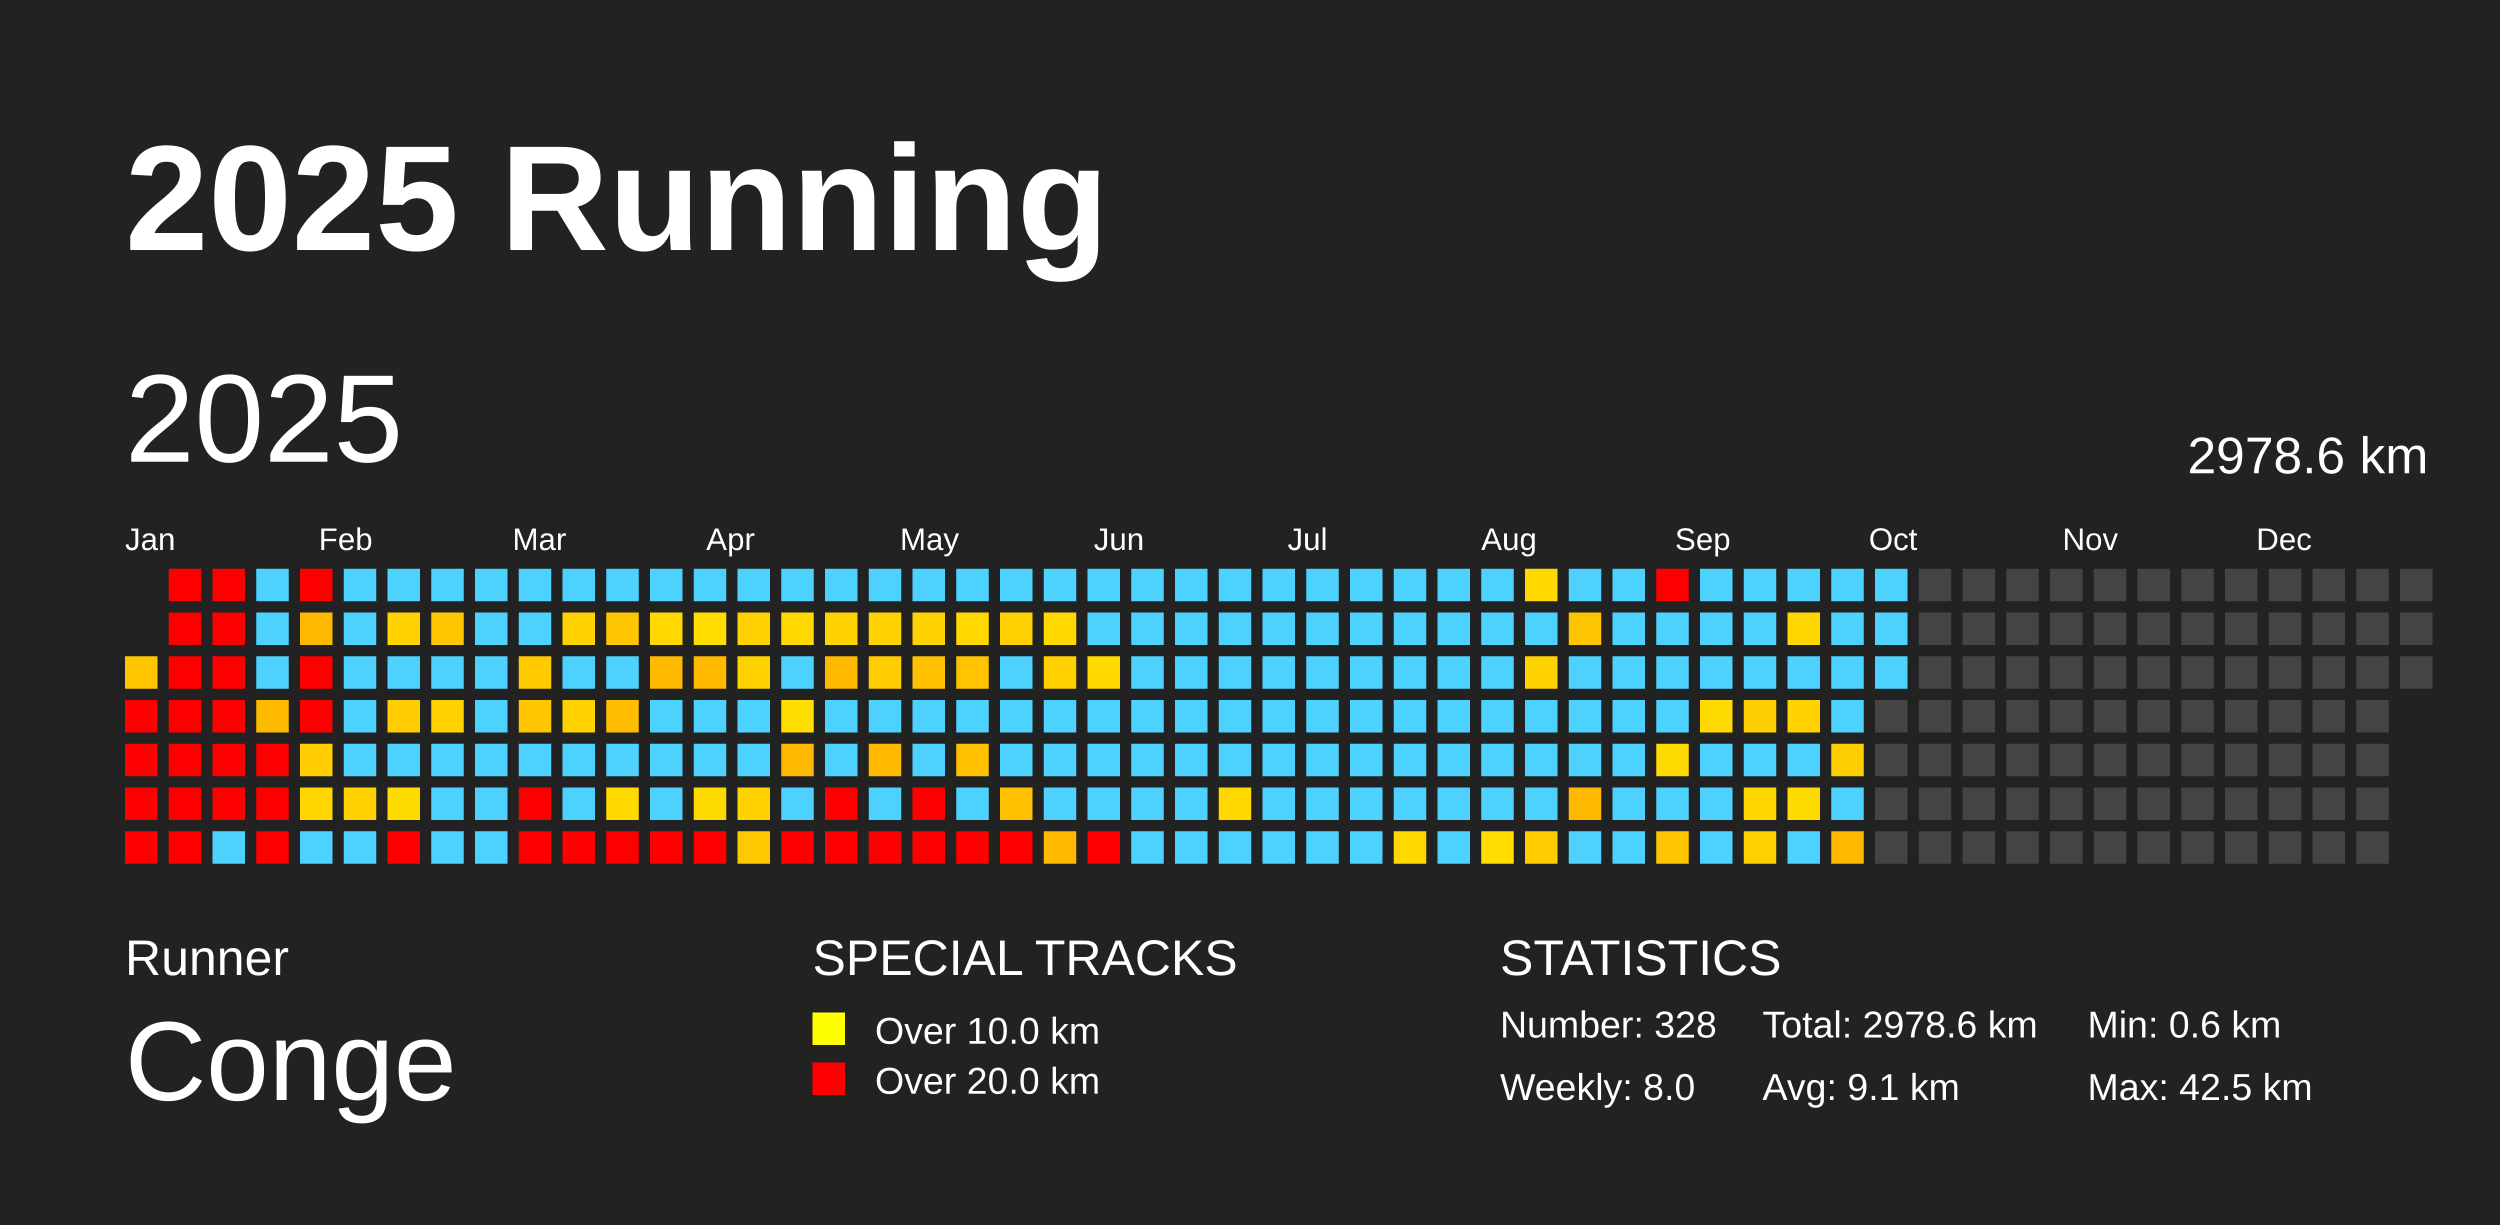
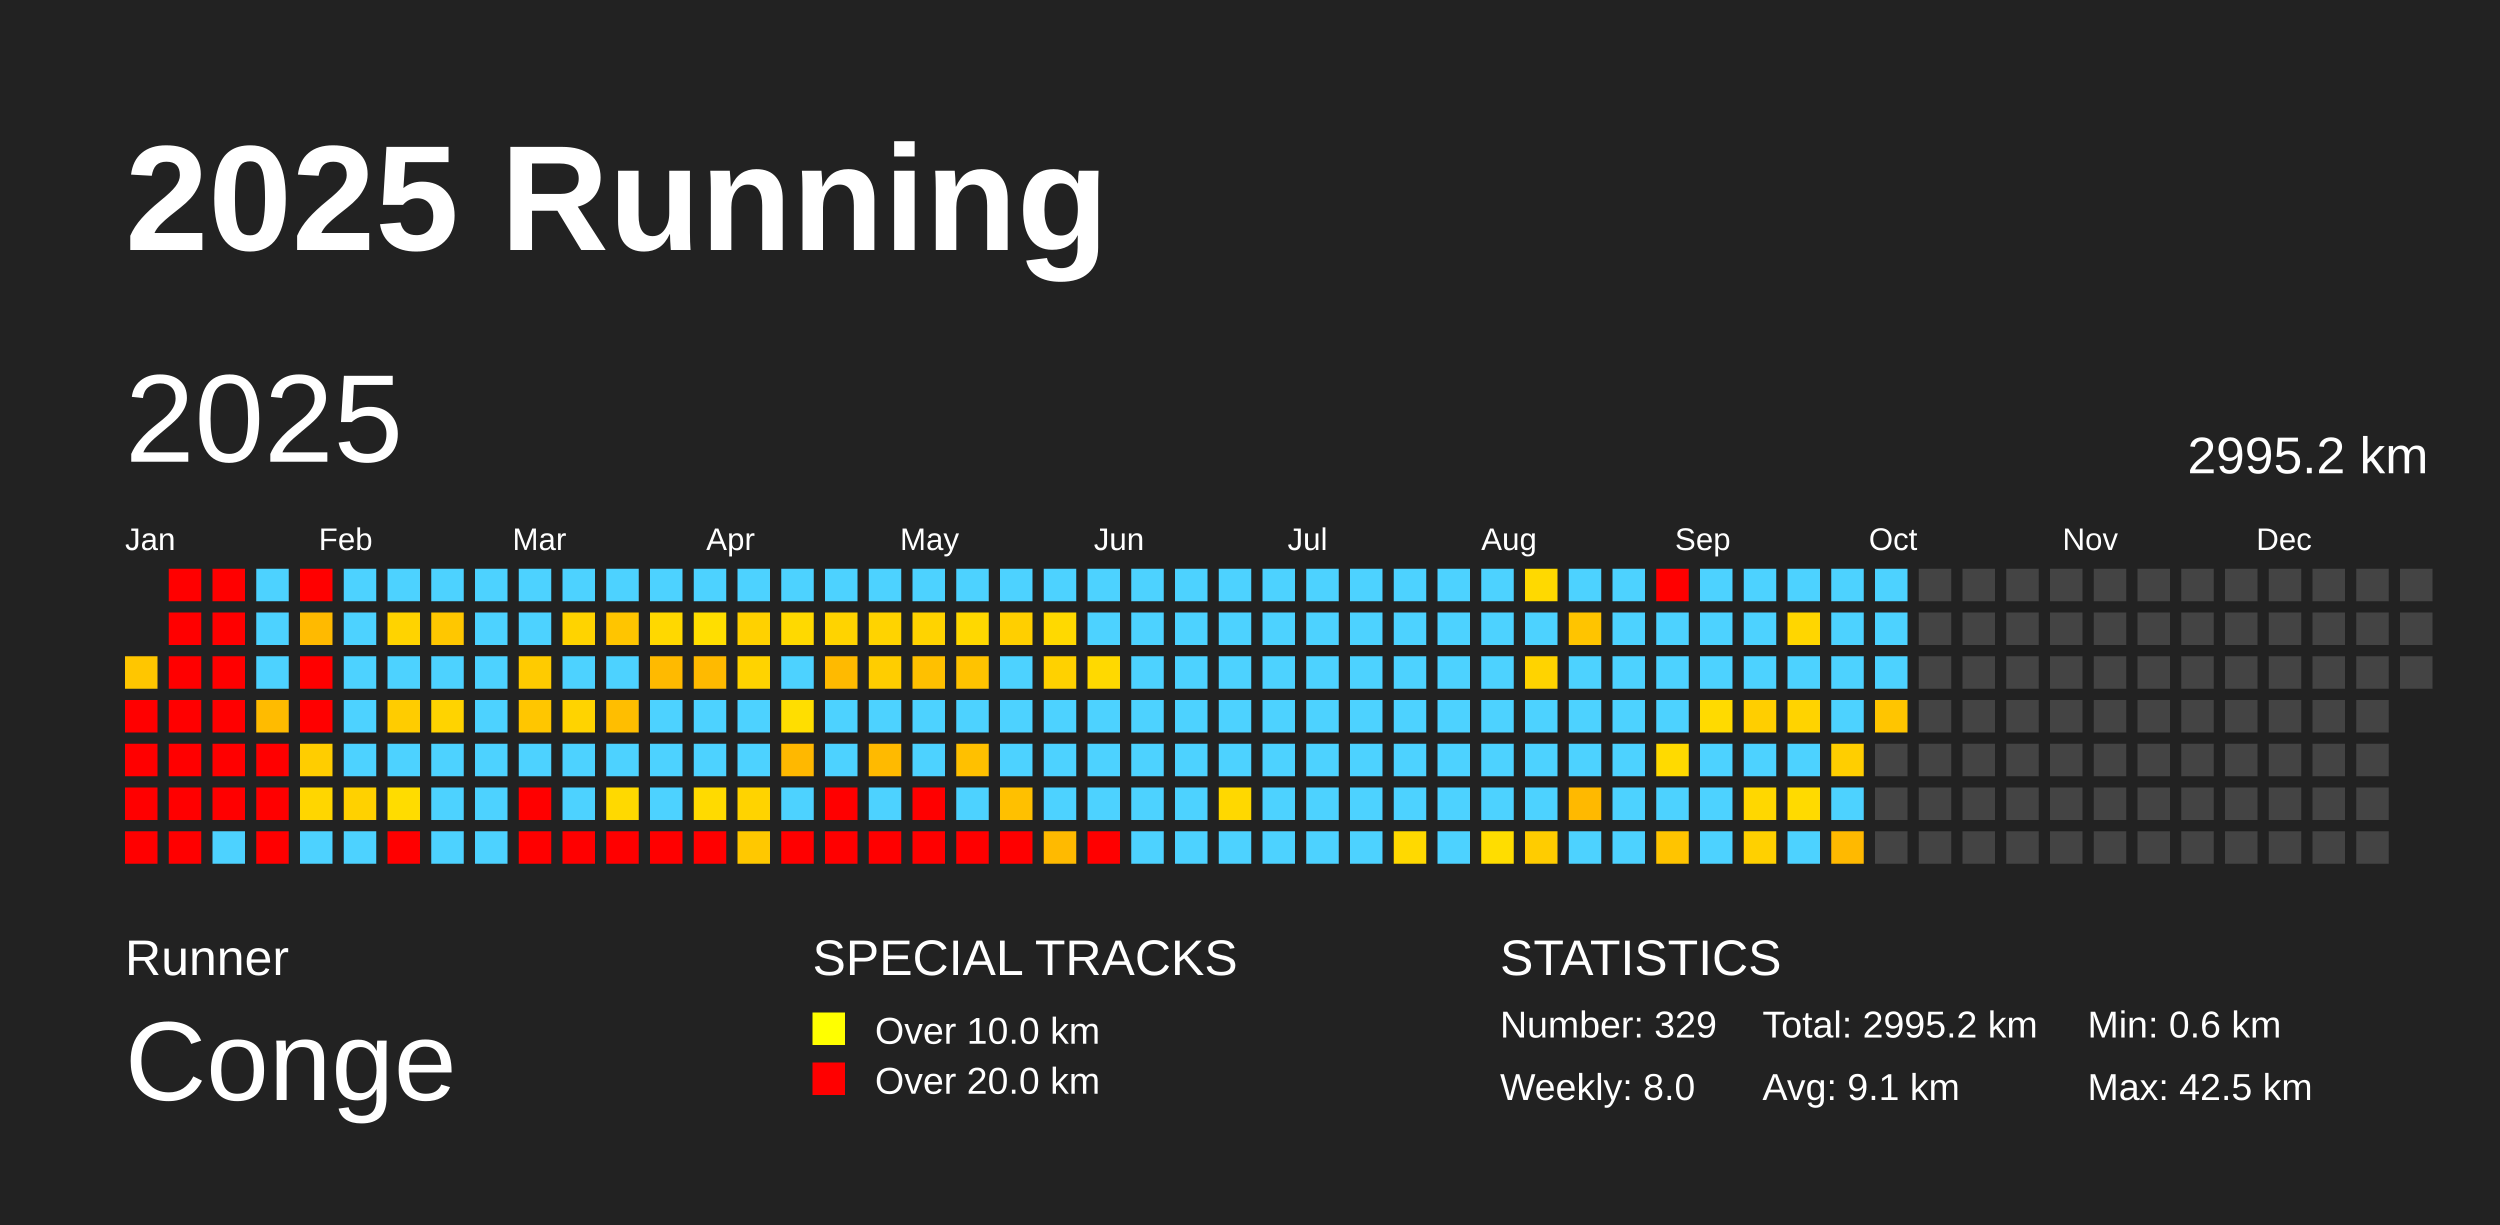
<svg xmlns="http://www.w3.org/2000/svg" baseProfile="full" height="98mm" version="1.1" viewBox="0,0,200,98" width="200mm">
  <defs />
  <rect fill="#222222" height="98" width="200" x="0" y="0" />
  <text fill="#FFFFFF" style="font-size:12px; font-family:Arial; font-weight:bold;" x="10" y="20">2025 Running</text>
  <text fill="#FFFFFF" style="font-size:4px; font-family:Arial" x="10" y="78">Runner</text>
  <text fill="#FFFFFF" style="font-size:9px; font-family:Arial" x="10" y="88">Conge</text>
  <text fill="#FFFFFF" style="font-size:4px; font-family:Arial" x="65" y="78">SPECIAL TRACKS</text>
  <rect fill="yellow" height="2.6" width="2.6" x="65" y="81" />
  <text fill="#FFFFFF" style="font-size:3px; font-family:Arial" x="70" y="83.5">Over 10.0 km</text>
  <rect fill="red" height="2.6" width="2.6" x="65" y="85" />
  <text fill="#FFFFFF" style="font-size:3px; font-family:Arial" x="70" y="87.5">Over 20.0 km</text>
  <text fill="#FFFFFF" style="font-size:4px; font-family:Arial" x="120" y="78">STATISTICS</text>
-   <text fill="#FFFFFF" style="font-size:3px; font-family:Arial" x="120" y="83">Number: 328</text>
+   <text fill="#FFFFFF" style="font-size:3px; font-family:Arial" x="120" y="83">Number: 329</text>
  <text fill="#FFFFFF" style="font-size:3px; font-family:Arial" x="120" y="88">Weekly: 8.0</text>
-   <text fill="#FFFFFF" style="font-size:3px; font-family:Arial" x="141" y="83">Total: 2978.6 km</text>
+   <text fill="#FFFFFF" style="font-size:3px; font-family:Arial" x="141" y="83">Total: 2995.2 km</text>
  <text fill="#FFFFFF" style="font-size:3px; font-family:Arial" x="141" y="88">Avg: 9.1 km</text>
  <text fill="#FFFFFF" style="font-size:3px; font-family:Arial" x="167" y="83">Min: 0.6 km</text>
  <text fill="#FFFFFF" style="font-size:3px; font-family:Arial" x="167" y="88">Max: 42.5 km</text>
  <text dominant-baseline="hanging" fill="#FFFFFF" style="font-size:10.0px; font-family:Arial;" x="10" y="30">2025</text>
-   <text dominant-baseline="hanging" fill="#FFFFFF" style="font-size:4.125px; font-family:Arial;" x="175" y="35">2978.6 km</text>
+   <text dominant-baseline="hanging" fill="#FFFFFF" style="font-size:4.125px; font-family:Arial;" x="175" y="35">2995.2 km</text>
  <text fill="#FFFFFF" style="font-size:2.5px; font-family:Arial" x="10.0" y="44">Jan</text>
  <text fill="#FFFFFF" style="font-size:2.5px; font-family:Arial" x="25.5" y="44">Feb</text>
  <text fill="#FFFFFF" style="font-size:2.5px; font-family:Arial" x="41.0" y="44">Mar</text>
  <text fill="#FFFFFF" style="font-size:2.5px; font-family:Arial" x="56.5" y="44">Apr</text>
  <text fill="#FFFFFF" style="font-size:2.5px; font-family:Arial" x="72.0" y="44">May</text>
  <text fill="#FFFFFF" style="font-size:2.5px; font-family:Arial" x="87.5" y="44">Jun</text>
  <text fill="#FFFFFF" style="font-size:2.5px; font-family:Arial" x="103.0" y="44">Jul</text>
  <text fill="#FFFFFF" style="font-size:2.5px; font-family:Arial" x="118.5" y="44">Aug</text>
  <text fill="#FFFFFF" style="font-size:2.5px; font-family:Arial" x="134.0" y="44">Sep</text>
  <text fill="#FFFFFF" style="font-size:2.5px; font-family:Arial" x="149.5" y="44">Oct</text>
  <text fill="#FFFFFF" style="font-size:2.5px; font-family:Arial" x="165.0" y="44">Nov</text>
  <text fill="#FFFFFF" style="font-size:2.5px; font-family:Arial" x="180.5" y="44">Dec</text>
  <rect fill="#ffc600" height="2.6" width="2.6" x="10.0" y="52.5" />
  <rect fill="red" height="2.6" width="2.6" x="10.0" y="56.0" />
  <rect fill="red" height="2.6" width="2.6" x="10.0" y="59.5" />
  <rect fill="red" height="2.6" width="2.6" x="10.0" y="63.0" />
  <rect fill="red" height="2.6" width="2.6" x="10.0" y="66.5" />
  <rect fill="red" height="2.6" width="2.6" x="13.5" y="45.5" />
  <rect fill="red" height="2.6" width="2.6" x="13.5" y="49.0" />
  <rect fill="red" height="2.6" width="2.6" x="13.5" y="52.5" />
  <rect fill="red" height="2.6" width="2.6" x="13.5" y="56.0" />
  <rect fill="red" height="2.6" width="2.6" x="13.5" y="59.5" />
  <rect fill="red" height="2.6" width="2.6" x="13.5" y="63.0" />
  <rect fill="red" height="2.6" width="2.6" x="13.5" y="66.5" />
  <rect fill="red" height="2.6" width="2.6" x="17.0" y="45.5" />
  <rect fill="red" height="2.6" width="2.6" x="17.0" y="49.0" />
  <rect fill="red" height="2.6" width="2.6" x="17.0" y="52.5" />
  <rect fill="red" height="2.6" width="2.6" x="17.0" y="56.0" />
  <rect fill="red" height="2.6" width="2.6" x="17.0" y="59.5" />
  <rect fill="red" height="2.6" width="2.6" x="17.0" y="63.0" />
  <rect fill="#4dd2ff" height="2.6" width="2.6" x="17.0" y="66.5" />
  <rect fill="#4dd2ff" height="2.6" width="2.6" x="20.5" y="45.5" />
  <rect fill="#4dd2ff" height="2.6" width="2.6" x="20.5" y="49.0" />
  <rect fill="#4dd2ff" height="2.6" width="2.6" x="20.5" y="52.5" />
  <rect fill="#ffbb00" height="2.6" width="2.6" x="20.5" y="56.0" />
  <rect fill="red" height="2.6" width="2.6" x="20.5" y="59.5" />
  <rect fill="red" height="2.6" width="2.6" x="20.5" y="63.0" />
  <rect fill="red" height="2.6" width="2.6" x="20.5" y="66.5" />
  <rect fill="red" height="2.6" width="2.6" x="24.0" y="45.5" />
  <rect fill="#ffba00" height="2.6" width="2.6" x="24.0" y="49.0" />
  <rect fill="red" height="2.6" width="2.6" x="24.0" y="52.5" />
  <rect fill="red" height="2.6" width="2.6" x="24.0" y="56.0" />
  <rect fill="#ffcd00" height="2.6" width="2.6" x="24.0" y="59.5" />
  <rect fill="#ffd600" height="2.6" width="2.6" x="24.0" y="63.0" />
  <rect fill="#4dd2ff" height="2.6" width="2.6" x="24.0" y="66.5" />
  <rect fill="#4dd2ff" height="2.6" width="2.6" x="27.5" y="45.5" />
  <rect fill="#4dd2ff" height="2.6" width="2.6" x="27.5" y="49.0" />
  <rect fill="#4dd2ff" height="2.6" width="2.6" x="27.5" y="52.5" />
  <rect fill="#4dd2ff" height="2.6" width="2.6" x="27.5" y="56.0" />
  <rect fill="#4dd2ff" height="2.6" width="2.6" x="27.5" y="59.5" />
  <rect fill="#ffd100" height="2.6" width="2.6" x="27.5" y="63.0" />
  <rect fill="#4dd2ff" height="2.6" width="2.6" x="27.5" y="66.5" />
  <rect fill="#4dd2ff" height="2.6" width="2.6" x="31.0" y="45.5" />
  <rect fill="#ffd300" height="2.6" width="2.6" x="31.0" y="49.0" />
  <rect fill="#4dd2ff" height="2.6" width="2.6" x="31.0" y="52.5" />
  <rect fill="#ffcc00" height="2.6" width="2.6" x="31.0" y="56.0" />
  <rect fill="#4dd2ff" height="2.6" width="2.6" x="31.0" y="59.5" />
  <rect fill="#ffdc00" height="2.6" width="2.6" x="31.0" y="63.0" />
  <rect fill="red" height="2.6" width="2.6" x="31.0" y="66.5" />
  <rect fill="#4dd2ff" height="2.6" width="2.6" x="34.5" y="45.5" />
  <rect fill="#ffc700" height="2.6" width="2.6" x="34.5" y="49.0" />
  <rect fill="#4dd2ff" height="2.6" width="2.6" x="34.5" y="52.5" />
  <rect fill="#ffd300" height="2.6" width="2.6" x="34.5" y="56.0" />
  <rect fill="#4dd2ff" height="2.6" width="2.6" x="34.5" y="59.5" />
  <rect fill="#4dd2ff" height="2.6" width="2.6" x="34.5" y="63.0" />
  <rect fill="#4dd2ff" height="2.6" width="2.6" x="34.5" y="66.5" />
  <rect fill="#4dd2ff" height="2.6" width="2.6" x="38.0" y="45.5" />
  <rect fill="#4dd2ff" height="2.6" width="2.6" x="38.0" y="49.0" />
  <rect fill="#4dd2ff" height="2.6" width="2.6" x="38.0" y="52.5" />
  <rect fill="#4dd2ff" height="2.6" width="2.6" x="38.0" y="56.0" />
  <rect fill="#4dd2ff" height="2.6" width="2.6" x="38.0" y="59.5" />
  <rect fill="#4dd2ff" height="2.6" width="2.6" x="38.0" y="63.0" />
  <rect fill="#4dd2ff" height="2.6" width="2.6" x="38.0" y="66.5" />
  <rect fill="#4dd2ff" height="2.6" width="2.6" x="41.5" y="45.5" />
  <rect fill="#4dd2ff" height="2.6" width="2.6" x="41.5" y="49.0" />
  <rect fill="#ffcb00" height="2.6" width="2.6" x="41.5" y="52.5" />
  <rect fill="#ffc600" height="2.6" width="2.6" x="41.5" y="56.0" />
  <rect fill="#4dd2ff" height="2.6" width="2.6" x="41.5" y="59.5" />
  <rect fill="red" height="2.6" width="2.6" x="41.5" y="63.0" />
  <rect fill="red" height="2.6" width="2.6" x="41.5" y="66.5" />
  <rect fill="#4dd2ff" height="2.6" width="2.6" x="45.0" y="45.5" />
  <rect fill="#ffd300" height="2.6" width="2.6" x="45.0" y="49.0" />
  <rect fill="#4dd2ff" height="2.6" width="2.6" x="45.0" y="52.5" />
  <rect fill="#ffd300" height="2.6" width="2.6" x="45.0" y="56.0" />
  <rect fill="#4dd2ff" height="2.6" width="2.6" x="45.0" y="59.5" />
  <rect fill="#4dd2ff" height="2.6" width="2.6" x="45.0" y="63.0" />
  <rect fill="red" height="2.6" width="2.6" x="45.0" y="66.5" />
  <rect fill="#4dd2ff" height="2.6" width="2.6" x="48.5" y="45.5" />
  <rect fill="#ffc500" height="2.6" width="2.6" x="48.5" y="49.0" />
  <rect fill="#4dd2ff" height="2.6" width="2.6" x="48.5" y="52.5" />
  <rect fill="#ffbe00" height="2.6" width="2.6" x="48.5" y="56.0" />
  <rect fill="#4dd2ff" height="2.6" width="2.6" x="48.5" y="59.5" />
  <rect fill="#ffd900" height="2.6" width="2.6" x="48.5" y="63.0" />
  <rect fill="red" height="2.6" width="2.6" x="48.5" y="66.5" />
  <rect fill="#4dd2ff" height="2.6" width="2.6" x="52.0" y="45.5" />
  <rect fill="#ffd800" height="2.6" width="2.6" x="52.0" y="49.0" />
  <rect fill="#ffba00" height="2.6" width="2.6" x="52.0" y="52.5" />
  <rect fill="#4dd2ff" height="2.6" width="2.6" x="52.0" y="56.0" />
  <rect fill="#4dd2ff" height="2.6" width="2.6" x="52.0" y="59.5" />
  <rect fill="#4dd2ff" height="2.6" width="2.6" x="52.0" y="63.0" />
  <rect fill="red" height="2.6" width="2.6" x="52.0" y="66.5" />
  <rect fill="#4dd2ff" height="2.6" width="2.6" x="55.5" y="45.5" />
  <rect fill="#ffde00" height="2.6" width="2.6" x="55.5" y="49.0" />
  <rect fill="#ffba00" height="2.6" width="2.6" x="55.5" y="52.5" />
  <rect fill="#4dd2ff" height="2.6" width="2.6" x="55.5" y="56.0" />
  <rect fill="#4dd2ff" height="2.6" width="2.6" x="55.5" y="59.5" />
  <rect fill="#ffda00" height="2.6" width="2.6" x="55.5" y="63.0" />
  <rect fill="red" height="2.6" width="2.6" x="55.5" y="66.5" />
  <rect fill="#4dd2ff" height="2.6" width="2.6" x="59.0" y="45.5" />
  <rect fill="#ffd100" height="2.6" width="2.6" x="59.0" y="49.0" />
  <rect fill="#ffd300" height="2.6" width="2.6" x="59.0" y="52.5" />
  <rect fill="#4dd2ff" height="2.6" width="2.6" x="59.0" y="56.0" />
  <rect fill="#4dd2ff" height="2.6" width="2.6" x="59.0" y="59.5" />
  <rect fill="#ffd300" height="2.6" width="2.6" x="59.0" y="63.0" />
  <rect fill="#ffc800" height="2.6" width="2.6" x="59.0" y="66.5" />
  <rect fill="#4dd2ff" height="2.6" width="2.6" x="62.5" y="45.5" />
  <rect fill="#ffd900" height="2.6" width="2.6" x="62.5" y="49.0" />
  <rect fill="#4dd2ff" height="2.6" width="2.6" x="62.5" y="52.5" />
  <rect fill="#ffde00" height="2.6" width="2.6" x="62.5" y="56.0" />
  <rect fill="#ffb800" height="2.6" width="2.6" x="62.5" y="59.5" />
  <rect fill="#4dd2ff" height="2.6" width="2.6" x="62.5" y="63.0" />
  <rect fill="red" height="2.6" width="2.6" x="62.5" y="66.5" />
  <rect fill="#4dd2ff" height="2.6" width="2.6" x="66.0" y="45.5" />
  <rect fill="#ffd300" height="2.6" width="2.6" x="66.0" y="49.0" />
  <rect fill="#ffba00" height="2.6" width="2.6" x="66.0" y="52.5" />
  <rect fill="#4dd2ff" height="2.6" width="2.6" x="66.0" y="56.0" />
  <rect fill="#4dd2ff" height="2.6" width="2.6" x="66.0" y="59.5" />
  <rect fill="red" height="2.6" width="2.6" x="66.0" y="63.0" />
  <rect fill="red" height="2.6" width="2.6" x="66.0" y="66.5" />
  <rect fill="#4dd2ff" height="2.6" width="2.6" x="69.5" y="45.5" />
  <rect fill="#ffd300" height="2.6" width="2.6" x="69.5" y="49.0" />
  <rect fill="#ffcd00" height="2.6" width="2.6" x="69.5" y="52.5" />
  <rect fill="#4dd2ff" height="2.6" width="2.6" x="69.5" y="56.0" />
  <rect fill="#ffba00" height="2.6" width="2.6" x="69.5" y="59.5" />
  <rect fill="#4dd2ff" height="2.6" width="2.6" x="69.5" y="63.0" />
  <rect fill="red" height="2.6" width="2.6" x="69.5" y="66.5" />
  <rect fill="#4dd2ff" height="2.6" width="2.6" x="73.0" y="45.5" />
  <rect fill="#ffd300" height="2.6" width="2.6" x="73.0" y="49.0" />
  <rect fill="#ffc000" height="2.6" width="2.6" x="73.0" y="52.5" />
  <rect fill="#4dd2ff" height="2.6" width="2.6" x="73.0" y="56.0" />
  <rect fill="#4dd2ff" height="2.6" width="2.6" x="73.0" y="59.5" />
  <rect fill="red" height="2.6" width="2.6" x="73.0" y="63.0" />
  <rect fill="red" height="2.6" width="2.6" x="73.0" y="66.5" />
  <rect fill="#4dd2ff" height="2.6" width="2.6" x="76.5" y="45.5" />
  <rect fill="#ffd800" height="2.6" width="2.6" x="76.5" y="49.0" />
  <rect fill="#ffc300" height="2.6" width="2.6" x="76.5" y="52.5" />
  <rect fill="#4dd2ff" height="2.6" width="2.6" x="76.5" y="56.0" />
  <rect fill="#ffc000" height="2.6" width="2.6" x="76.5" y="59.5" />
  <rect fill="#4dd2ff" height="2.6" width="2.6" x="76.5" y="63.0" />
  <rect fill="red" height="2.6" width="2.6" x="76.5" y="66.5" />
  <rect fill="#4dd2ff" height="2.6" width="2.6" x="80.0" y="45.5" />
  <rect fill="#ffcf00" height="2.6" width="2.6" x="80.0" y="49.0" />
  <rect fill="#4dd2ff" height="2.6" width="2.6" x="80.0" y="52.5" />
  <rect fill="#4dd2ff" height="2.6" width="2.6" x="80.0" y="56.0" />
  <rect fill="#4dd2ff" height="2.6" width="2.6" x="80.0" y="59.5" />
  <rect fill="#ffc000" height="2.6" width="2.6" x="80.0" y="63.0" />
  <rect fill="red" height="2.6" width="2.6" x="80.0" y="66.5" />
  <rect fill="#4dd2ff" height="2.6" width="2.6" x="83.5" y="45.5" />
  <rect fill="#ffd900" height="2.6" width="2.6" x="83.5" y="49.0" />
  <rect fill="#ffd100" height="2.6" width="2.6" x="83.5" y="52.5" />
  <rect fill="#4dd2ff" height="2.6" width="2.6" x="83.5" y="56.0" />
  <rect fill="#4dd2ff" height="2.6" width="2.6" x="83.5" y="59.5" />
  <rect fill="#4dd2ff" height="2.6" width="2.6" x="83.5" y="63.0" />
  <rect fill="#ffba00" height="2.6" width="2.6" x="83.5" y="66.5" />
  <rect fill="#4dd2ff" height="2.6" width="2.6" x="87.0" y="45.5" />
  <rect fill="#4dd2ff" height="2.6" width="2.6" x="87.0" y="49.0" />
  <rect fill="#ffd900" height="2.6" width="2.6" x="87.0" y="52.5" />
  <rect fill="#4dd2ff" height="2.6" width="2.6" x="87.0" y="56.0" />
  <rect fill="#4dd2ff" height="2.6" width="2.6" x="87.0" y="59.5" />
  <rect fill="#4dd2ff" height="2.6" width="2.6" x="87.0" y="63.0" />
  <rect fill="red" height="2.6" width="2.6" x="87.0" y="66.5" />
  <rect fill="#4dd2ff" height="2.6" width="2.6" x="90.5" y="45.5" />
  <rect fill="#4dd2ff" height="2.6" width="2.6" x="90.5" y="49.0" />
  <rect fill="#4dd2ff" height="2.6" width="2.6" x="90.5" y="52.5" />
  <rect fill="#4dd2ff" height="2.6" width="2.6" x="90.5" y="56.0" />
  <rect fill="#4dd2ff" height="2.6" width="2.6" x="90.5" y="59.5" />
  <rect fill="#4dd2ff" height="2.6" width="2.6" x="90.5" y="63.0" />
  <rect fill="#4dd2ff" height="2.6" width="2.6" x="90.5" y="66.5" />
  <rect fill="#4dd2ff" height="2.6" width="2.6" x="94.0" y="45.5" />
  <rect fill="#4dd2ff" height="2.6" width="2.6" x="94.0" y="49.0" />
  <rect fill="#4dd2ff" height="2.6" width="2.6" x="94.0" y="52.5" />
  <rect fill="#4dd2ff" height="2.6" width="2.6" x="94.0" y="56.0" />
  <rect fill="#4dd2ff" height="2.6" width="2.6" x="94.0" y="59.5" />
  <rect fill="#4dd2ff" height="2.6" width="2.6" x="94.0" y="63.0" />
  <rect fill="#4dd2ff" height="2.6" width="2.6" x="94.0" y="66.5" />
  <rect fill="#4dd2ff" height="2.6" width="2.6" x="97.5" y="45.5" />
  <rect fill="#4dd2ff" height="2.6" width="2.6" x="97.5" y="49.0" />
  <rect fill="#4dd2ff" height="2.6" width="2.6" x="97.5" y="52.5" />
  <rect fill="#4dd2ff" height="2.6" width="2.6" x="97.5" y="56.0" />
  <rect fill="#4dd2ff" height="2.6" width="2.6" x="97.5" y="59.5" />
  <rect fill="#ffd800" height="2.6" width="2.6" x="97.5" y="63.0" />
  <rect fill="#4dd2ff" height="2.6" width="2.6" x="97.5" y="66.5" />
  <rect fill="#4dd2ff" height="2.6" width="2.6" x="101.0" y="45.5" />
  <rect fill="#4dd2ff" height="2.6" width="2.6" x="101.0" y="49.0" />
  <rect fill="#4dd2ff" height="2.6" width="2.6" x="101.0" y="52.5" />
  <rect fill="#4dd2ff" height="2.6" width="2.6" x="101.0" y="56.0" />
  <rect fill="#4dd2ff" height="2.6" width="2.6" x="101.0" y="59.5" />
  <rect fill="#4dd2ff" height="2.6" width="2.6" x="101.0" y="63.0" />
  <rect fill="#4dd2ff" height="2.6" width="2.6" x="101.0" y="66.5" />
  <rect fill="#4dd2ff" height="2.6" width="2.6" x="104.5" y="45.5" />
  <rect fill="#4dd2ff" height="2.6" width="2.6" x="104.5" y="49.0" />
  <rect fill="#4dd2ff" height="2.6" width="2.6" x="104.5" y="52.5" />
  <rect fill="#4dd2ff" height="2.6" width="2.6" x="104.5" y="56.0" />
  <rect fill="#4dd2ff" height="2.6" width="2.6" x="104.5" y="59.5" />
  <rect fill="#4dd2ff" height="2.6" width="2.6" x="104.5" y="63.0" />
  <rect fill="#4dd2ff" height="2.6" width="2.6" x="104.5" y="66.5" />
  <rect fill="#4dd2ff" height="2.6" width="2.6" x="108.0" y="45.5" />
  <rect fill="#4dd2ff" height="2.6" width="2.6" x="108.0" y="49.0" />
  <rect fill="#4dd2ff" height="2.6" width="2.6" x="108.0" y="52.5" />
  <rect fill="#4dd2ff" height="2.6" width="2.6" x="108.0" y="56.0" />
  <rect fill="#4dd2ff" height="2.6" width="2.6" x="108.0" y="59.5" />
  <rect fill="#4dd2ff" height="2.6" width="2.6" x="108.0" y="63.0" />
  <rect fill="#4dd2ff" height="2.6" width="2.6" x="108.0" y="66.5" />
  <rect fill="#4dd2ff" height="2.6" width="2.6" x="111.5" y="45.5" />
  <rect fill="#4dd2ff" height="2.6" width="2.6" x="111.5" y="49.0" />
  <rect fill="#4dd2ff" height="2.6" width="2.6" x="111.5" y="52.5" />
  <rect fill="#4dd2ff" height="2.6" width="2.6" x="111.5" y="56.0" />
  <rect fill="#4dd2ff" height="2.6" width="2.6" x="111.5" y="59.5" />
  <rect fill="#4dd2ff" height="2.6" width="2.6" x="111.5" y="63.0" />
  <rect fill="#ffd900" height="2.6" width="2.6" x="111.5" y="66.5" />
  <rect fill="#4dd2ff" height="2.6" width="2.6" x="115.0" y="45.5" />
  <rect fill="#4dd2ff" height="2.6" width="2.6" x="115.0" y="49.0" />
  <rect fill="#4dd2ff" height="2.6" width="2.6" x="115.0" y="52.5" />
  <rect fill="#4dd2ff" height="2.6" width="2.6" x="115.0" y="56.0" />
  <rect fill="#4dd2ff" height="2.6" width="2.6" x="115.0" y="59.5" />
  <rect fill="#4dd2ff" height="2.6" width="2.6" x="115.0" y="63.0" />
  <rect fill="#4dd2ff" height="2.6" width="2.6" x="115.0" y="66.5" />
  <rect fill="#4dd2ff" height="2.6" width="2.6" x="118.5" y="45.5" />
  <rect fill="#4dd2ff" height="2.6" width="2.6" x="118.5" y="49.0" />
  <rect fill="#4dd2ff" height="2.6" width="2.6" x="118.5" y="52.5" />
  <rect fill="#4dd2ff" height="2.6" width="2.6" x="118.5" y="56.0" />
  <rect fill="#4dd2ff" height="2.6" width="2.6" x="118.5" y="59.5" />
  <rect fill="#4dd2ff" height="2.6" width="2.6" x="118.5" y="63.0" />
  <rect fill="#ffdd00" height="2.6" width="2.6" x="118.5" y="66.5" />
  <rect fill="#ffd900" height="2.6" width="2.6" x="122.0" y="45.5" />
  <rect fill="#4dd2ff" height="2.6" width="2.6" x="122.0" y="49.0" />
  <rect fill="#ffd300" height="2.6" width="2.6" x="122.0" y="52.5" />
  <rect fill="#4dd2ff" height="2.6" width="2.6" x="122.0" y="56.0" />
  <rect fill="#4dd2ff" height="2.6" width="2.6" x="122.0" y="59.5" />
  <rect fill="#4dd2ff" height="2.6" width="2.6" x="122.0" y="63.0" />
  <rect fill="#ffcc00" height="2.6" width="2.6" x="122.0" y="66.5" />
  <rect fill="#4dd2ff" height="2.6" width="2.6" x="125.5" y="45.5" />
  <rect fill="#ffc400" height="2.6" width="2.6" x="125.5" y="49.0" />
  <rect fill="#4dd2ff" height="2.6" width="2.6" x="125.5" y="52.5" />
  <rect fill="#4dd2ff" height="2.6" width="2.6" x="125.5" y="56.0" />
  <rect fill="#4dd2ff" height="2.6" width="2.6" x="125.5" y="59.5" />
  <rect fill="#ffb900" height="2.6" width="2.6" x="125.5" y="63.0" />
  <rect fill="#4dd2ff" height="2.6" width="2.6" x="125.5" y="66.5" />
  <rect fill="#4dd2ff" height="2.6" width="2.6" x="129.0" y="45.5" />
  <rect fill="#4dd2ff" height="2.6" width="2.6" x="129.0" y="49.0" />
  <rect fill="#4dd2ff" height="2.6" width="2.6" x="129.0" y="52.5" />
  <rect fill="#4dd2ff" height="2.6" width="2.6" x="129.0" y="56.0" />
  <rect fill="#4dd2ff" height="2.6" width="2.6" x="129.0" y="59.5" />
  <rect fill="#4dd2ff" height="2.6" width="2.6" x="129.0" y="63.0" />
  <rect fill="#4dd2ff" height="2.6" width="2.6" x="129.0" y="66.5" />
  <rect fill="red" height="2.6" width="2.6" x="132.5" y="45.5" />
  <rect fill="#4dd2ff" height="2.6" width="2.6" x="132.5" y="49.0" />
  <rect fill="#4dd2ff" height="2.6" width="2.6" x="132.5" y="52.5" />
  <rect fill="#4dd2ff" height="2.6" width="2.6" x="132.5" y="56.0" />
  <rect fill="#ffda00" height="2.6" width="2.6" x="132.5" y="59.5" />
  <rect fill="#4dd2ff" height="2.6" width="2.6" x="132.5" y="63.0" />
  <rect fill="#ffc400" height="2.6" width="2.6" x="132.5" y="66.5" />
  <rect fill="#4dd2ff" height="2.6" width="2.6" x="136.0" y="45.5" />
  <rect fill="#4dd2ff" height="2.6" width="2.6" x="136.0" y="49.0" />
  <rect fill="#4dd2ff" height="2.6" width="2.6" x="136.0" y="52.5" />
  <rect fill="#ffda00" height="2.6" width="2.6" x="136.0" y="56.0" />
  <rect fill="#4dd2ff" height="2.6" width="2.6" x="136.0" y="59.5" />
  <rect fill="#4dd2ff" height="2.6" width="2.6" x="136.0" y="63.0" />
  <rect fill="#4dd2ff" height="2.6" width="2.6" x="136.0" y="66.5" />
  <rect fill="#4dd2ff" height="2.6" width="2.6" x="139.5" y="45.5" />
  <rect fill="#4dd2ff" height="2.6" width="2.6" x="139.5" y="49.0" />
  <rect fill="#4dd2ff" height="2.6" width="2.6" x="139.5" y="52.5" />
  <rect fill="#ffce00" height="2.6" width="2.6" x="139.5" y="56.0" />
  <rect fill="#4dd2ff" height="2.6" width="2.6" x="139.5" y="59.5" />
  <rect fill="#ffd700" height="2.6" width="2.6" x="139.5" y="63.0" />
  <rect fill="#ffd000" height="2.6" width="2.6" x="139.5" y="66.5" />
  <rect fill="#4dd2ff" height="2.6" width="2.6" x="143.0" y="45.5" />
  <rect fill="#ffd600" height="2.6" width="2.6" x="143.0" y="49.0" />
  <rect fill="#4dd2ff" height="2.6" width="2.6" x="143.0" y="52.5" />
  <rect fill="#ffd300" height="2.6" width="2.6" x="143.0" y="56.0" />
  <rect fill="#4dd2ff" height="2.6" width="2.6" x="143.0" y="59.5" />
  <rect fill="#ffda00" height="2.6" width="2.6" x="143.0" y="63.0" />
  <rect fill="#4dd2ff" height="2.6" width="2.6" x="143.0" y="66.5" />
  <rect fill="#4dd2ff" height="2.6" width="2.6" x="146.5" y="45.5" />
  <rect fill="#4dd2ff" height="2.6" width="2.6" x="146.5" y="49.0" />
  <rect fill="#4dd2ff" height="2.6" width="2.6" x="146.5" y="52.5" />
  <rect fill="#4dd2ff" height="2.6" width="2.6" x="146.5" y="56.0" />
  <rect fill="#ffce00" height="2.6" width="2.6" x="146.5" y="59.5" />
  <rect fill="#4dd2ff" height="2.6" width="2.6" x="146.5" y="63.0" />
  <rect fill="#ffb900" height="2.6" width="2.6" x="146.5" y="66.5" />
  <rect fill="#4dd2ff" height="2.6" width="2.6" x="150.0" y="45.5" />
  <rect fill="#4dd2ff" height="2.6" width="2.6" x="150.0" y="49.0" />
  <rect fill="#4dd2ff" height="2.6" width="2.6" x="150.0" y="52.5" />
-   <rect fill="#444444" height="2.6" width="2.6" x="150.0" y="56.0" />
+   <rect fill="#ffc500" height="2.6" width="2.6" x="150.0" y="56.0" />
  <rect fill="#444444" height="2.6" width="2.6" x="150.0" y="59.5" />
  <rect fill="#444444" height="2.6" width="2.6" x="150.0" y="63.0" />
  <rect fill="#444444" height="2.6" width="2.6" x="150.0" y="66.5" />
  <rect fill="#444444" height="2.6" width="2.6" x="153.5" y="45.5" />
  <rect fill="#444444" height="2.6" width="2.6" x="153.5" y="49.0" />
  <rect fill="#444444" height="2.6" width="2.6" x="153.5" y="52.5" />
  <rect fill="#444444" height="2.6" width="2.6" x="153.5" y="56.0" />
  <rect fill="#444444" height="2.6" width="2.6" x="153.5" y="59.5" />
  <rect fill="#444444" height="2.6" width="2.6" x="153.5" y="63.0" />
  <rect fill="#444444" height="2.6" width="2.6" x="153.5" y="66.5" />
  <rect fill="#444444" height="2.6" width="2.6" x="157.0" y="45.5" />
  <rect fill="#444444" height="2.6" width="2.6" x="157.0" y="49.0" />
  <rect fill="#444444" height="2.6" width="2.6" x="157.0" y="52.5" />
  <rect fill="#444444" height="2.6" width="2.6" x="157.0" y="56.0" />
  <rect fill="#444444" height="2.6" width="2.6" x="157.0" y="59.5" />
  <rect fill="#444444" height="2.6" width="2.6" x="157.0" y="63.0" />
  <rect fill="#444444" height="2.6" width="2.6" x="157.0" y="66.5" />
  <rect fill="#444444" height="2.6" width="2.6" x="160.5" y="45.5" />
  <rect fill="#444444" height="2.6" width="2.6" x="160.5" y="49.0" />
  <rect fill="#444444" height="2.6" width="2.6" x="160.5" y="52.5" />
  <rect fill="#444444" height="2.6" width="2.6" x="160.5" y="56.0" />
  <rect fill="#444444" height="2.6" width="2.6" x="160.5" y="59.5" />
  <rect fill="#444444" height="2.6" width="2.6" x="160.5" y="63.0" />
  <rect fill="#444444" height="2.6" width="2.6" x="160.5" y="66.5" />
  <rect fill="#444444" height="2.6" width="2.6" x="164.0" y="45.5" />
  <rect fill="#444444" height="2.6" width="2.6" x="164.0" y="49.0" />
  <rect fill="#444444" height="2.6" width="2.6" x="164.0" y="52.5" />
  <rect fill="#444444" height="2.6" width="2.6" x="164.0" y="56.0" />
  <rect fill="#444444" height="2.6" width="2.6" x="164.0" y="59.5" />
  <rect fill="#444444" height="2.6" width="2.6" x="164.0" y="63.0" />
  <rect fill="#444444" height="2.6" width="2.6" x="164.0" y="66.5" />
  <rect fill="#444444" height="2.6" width="2.6" x="167.5" y="45.5" />
  <rect fill="#444444" height="2.6" width="2.6" x="167.5" y="49.0" />
  <rect fill="#444444" height="2.6" width="2.6" x="167.5" y="52.5" />
  <rect fill="#444444" height="2.6" width="2.6" x="167.5" y="56.0" />
  <rect fill="#444444" height="2.6" width="2.6" x="167.5" y="59.5" />
  <rect fill="#444444" height="2.6" width="2.6" x="167.5" y="63.0" />
  <rect fill="#444444" height="2.6" width="2.6" x="167.5" y="66.5" />
  <rect fill="#444444" height="2.6" width="2.6" x="171.0" y="45.5" />
  <rect fill="#444444" height="2.6" width="2.6" x="171.0" y="49.0" />
  <rect fill="#444444" height="2.6" width="2.6" x="171.0" y="52.5" />
  <rect fill="#444444" height="2.6" width="2.6" x="171.0" y="56.0" />
  <rect fill="#444444" height="2.6" width="2.6" x="171.0" y="59.5" />
  <rect fill="#444444" height="2.6" width="2.6" x="171.0" y="63.0" />
  <rect fill="#444444" height="2.6" width="2.6" x="171.0" y="66.5" />
  <rect fill="#444444" height="2.6" width="2.6" x="174.5" y="45.5" />
  <rect fill="#444444" height="2.6" width="2.6" x="174.5" y="49.0" />
  <rect fill="#444444" height="2.6" width="2.6" x="174.5" y="52.5" />
  <rect fill="#444444" height="2.6" width="2.6" x="174.5" y="56.0" />
  <rect fill="#444444" height="2.6" width="2.6" x="174.5" y="59.5" />
  <rect fill="#444444" height="2.6" width="2.6" x="174.5" y="63.0" />
  <rect fill="#444444" height="2.6" width="2.6" x="174.5" y="66.5" />
  <rect fill="#444444" height="2.6" width="2.6" x="178.0" y="45.5" />
  <rect fill="#444444" height="2.6" width="2.6" x="178.0" y="49.0" />
  <rect fill="#444444" height="2.6" width="2.6" x="178.0" y="52.5" />
  <rect fill="#444444" height="2.6" width="2.6" x="178.0" y="56.0" />
  <rect fill="#444444" height="2.6" width="2.6" x="178.0" y="59.5" />
  <rect fill="#444444" height="2.6" width="2.6" x="178.0" y="63.0" />
  <rect fill="#444444" height="2.6" width="2.6" x="178.0" y="66.5" />
  <rect fill="#444444" height="2.6" width="2.6" x="181.5" y="45.5" />
  <rect fill="#444444" height="2.6" width="2.6" x="181.5" y="49.0" />
  <rect fill="#444444" height="2.6" width="2.6" x="181.5" y="52.5" />
  <rect fill="#444444" height="2.6" width="2.6" x="181.5" y="56.0" />
  <rect fill="#444444" height="2.6" width="2.6" x="181.5" y="59.5" />
  <rect fill="#444444" height="2.6" width="2.6" x="181.5" y="63.0" />
  <rect fill="#444444" height="2.6" width="2.6" x="181.5" y="66.5" />
  <rect fill="#444444" height="2.6" width="2.6" x="185.0" y="45.5" />
  <rect fill="#444444" height="2.6" width="2.6" x="185.0" y="49.0" />
  <rect fill="#444444" height="2.6" width="2.6" x="185.0" y="52.5" />
  <rect fill="#444444" height="2.6" width="2.6" x="185.0" y="56.0" />
  <rect fill="#444444" height="2.6" width="2.6" x="185.0" y="59.5" />
  <rect fill="#444444" height="2.6" width="2.6" x="185.0" y="63.0" />
  <rect fill="#444444" height="2.6" width="2.6" x="185.0" y="66.5" />
  <rect fill="#444444" height="2.6" width="2.6" x="188.5" y="45.5" />
  <rect fill="#444444" height="2.6" width="2.6" x="188.5" y="49.0" />
  <rect fill="#444444" height="2.6" width="2.6" x="188.5" y="52.5" />
  <rect fill="#444444" height="2.6" width="2.6" x="188.5" y="56.0" />
  <rect fill="#444444" height="2.6" width="2.6" x="188.5" y="59.5" />
  <rect fill="#444444" height="2.6" width="2.6" x="188.5" y="63.0" />
  <rect fill="#444444" height="2.6" width="2.6" x="188.5" y="66.5" />
  <rect fill="#444444" height="2.6" width="2.6" x="192.0" y="45.5" />
  <rect fill="#444444" height="2.6" width="2.6" x="192.0" y="49.0" />
  <rect fill="#444444" height="2.6" width="2.6" x="192.0" y="52.5" />
</svg>
